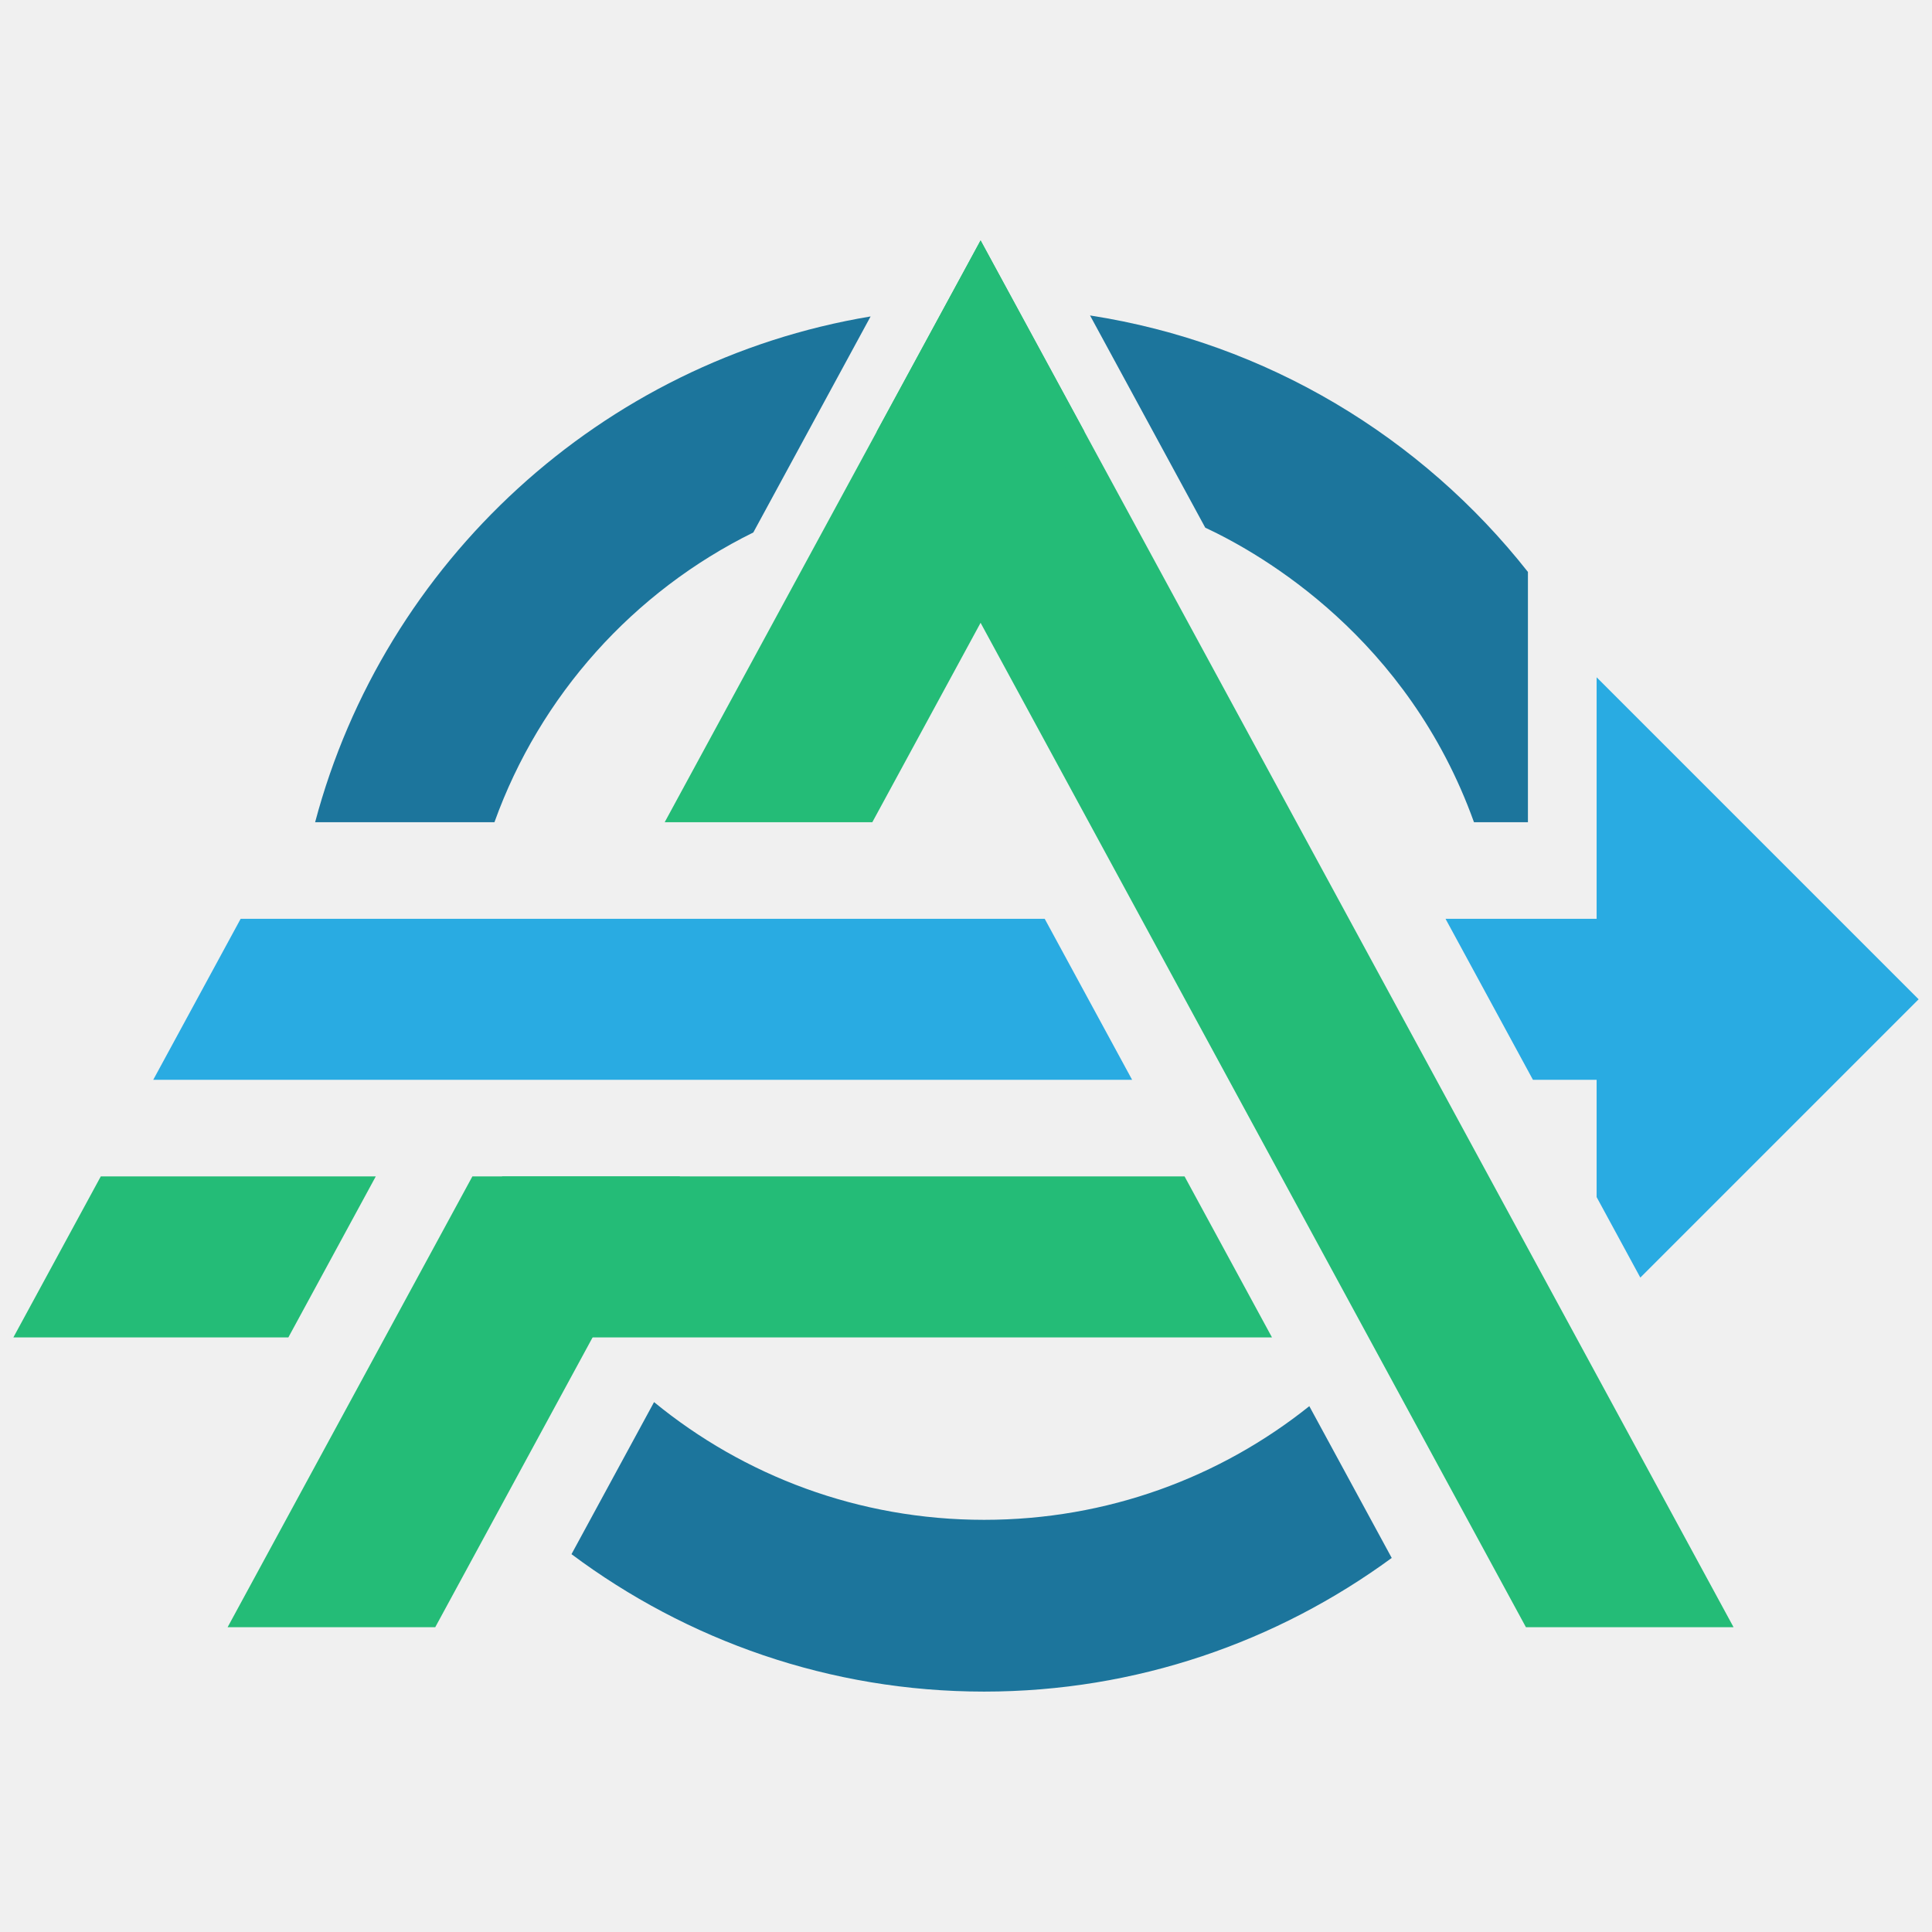
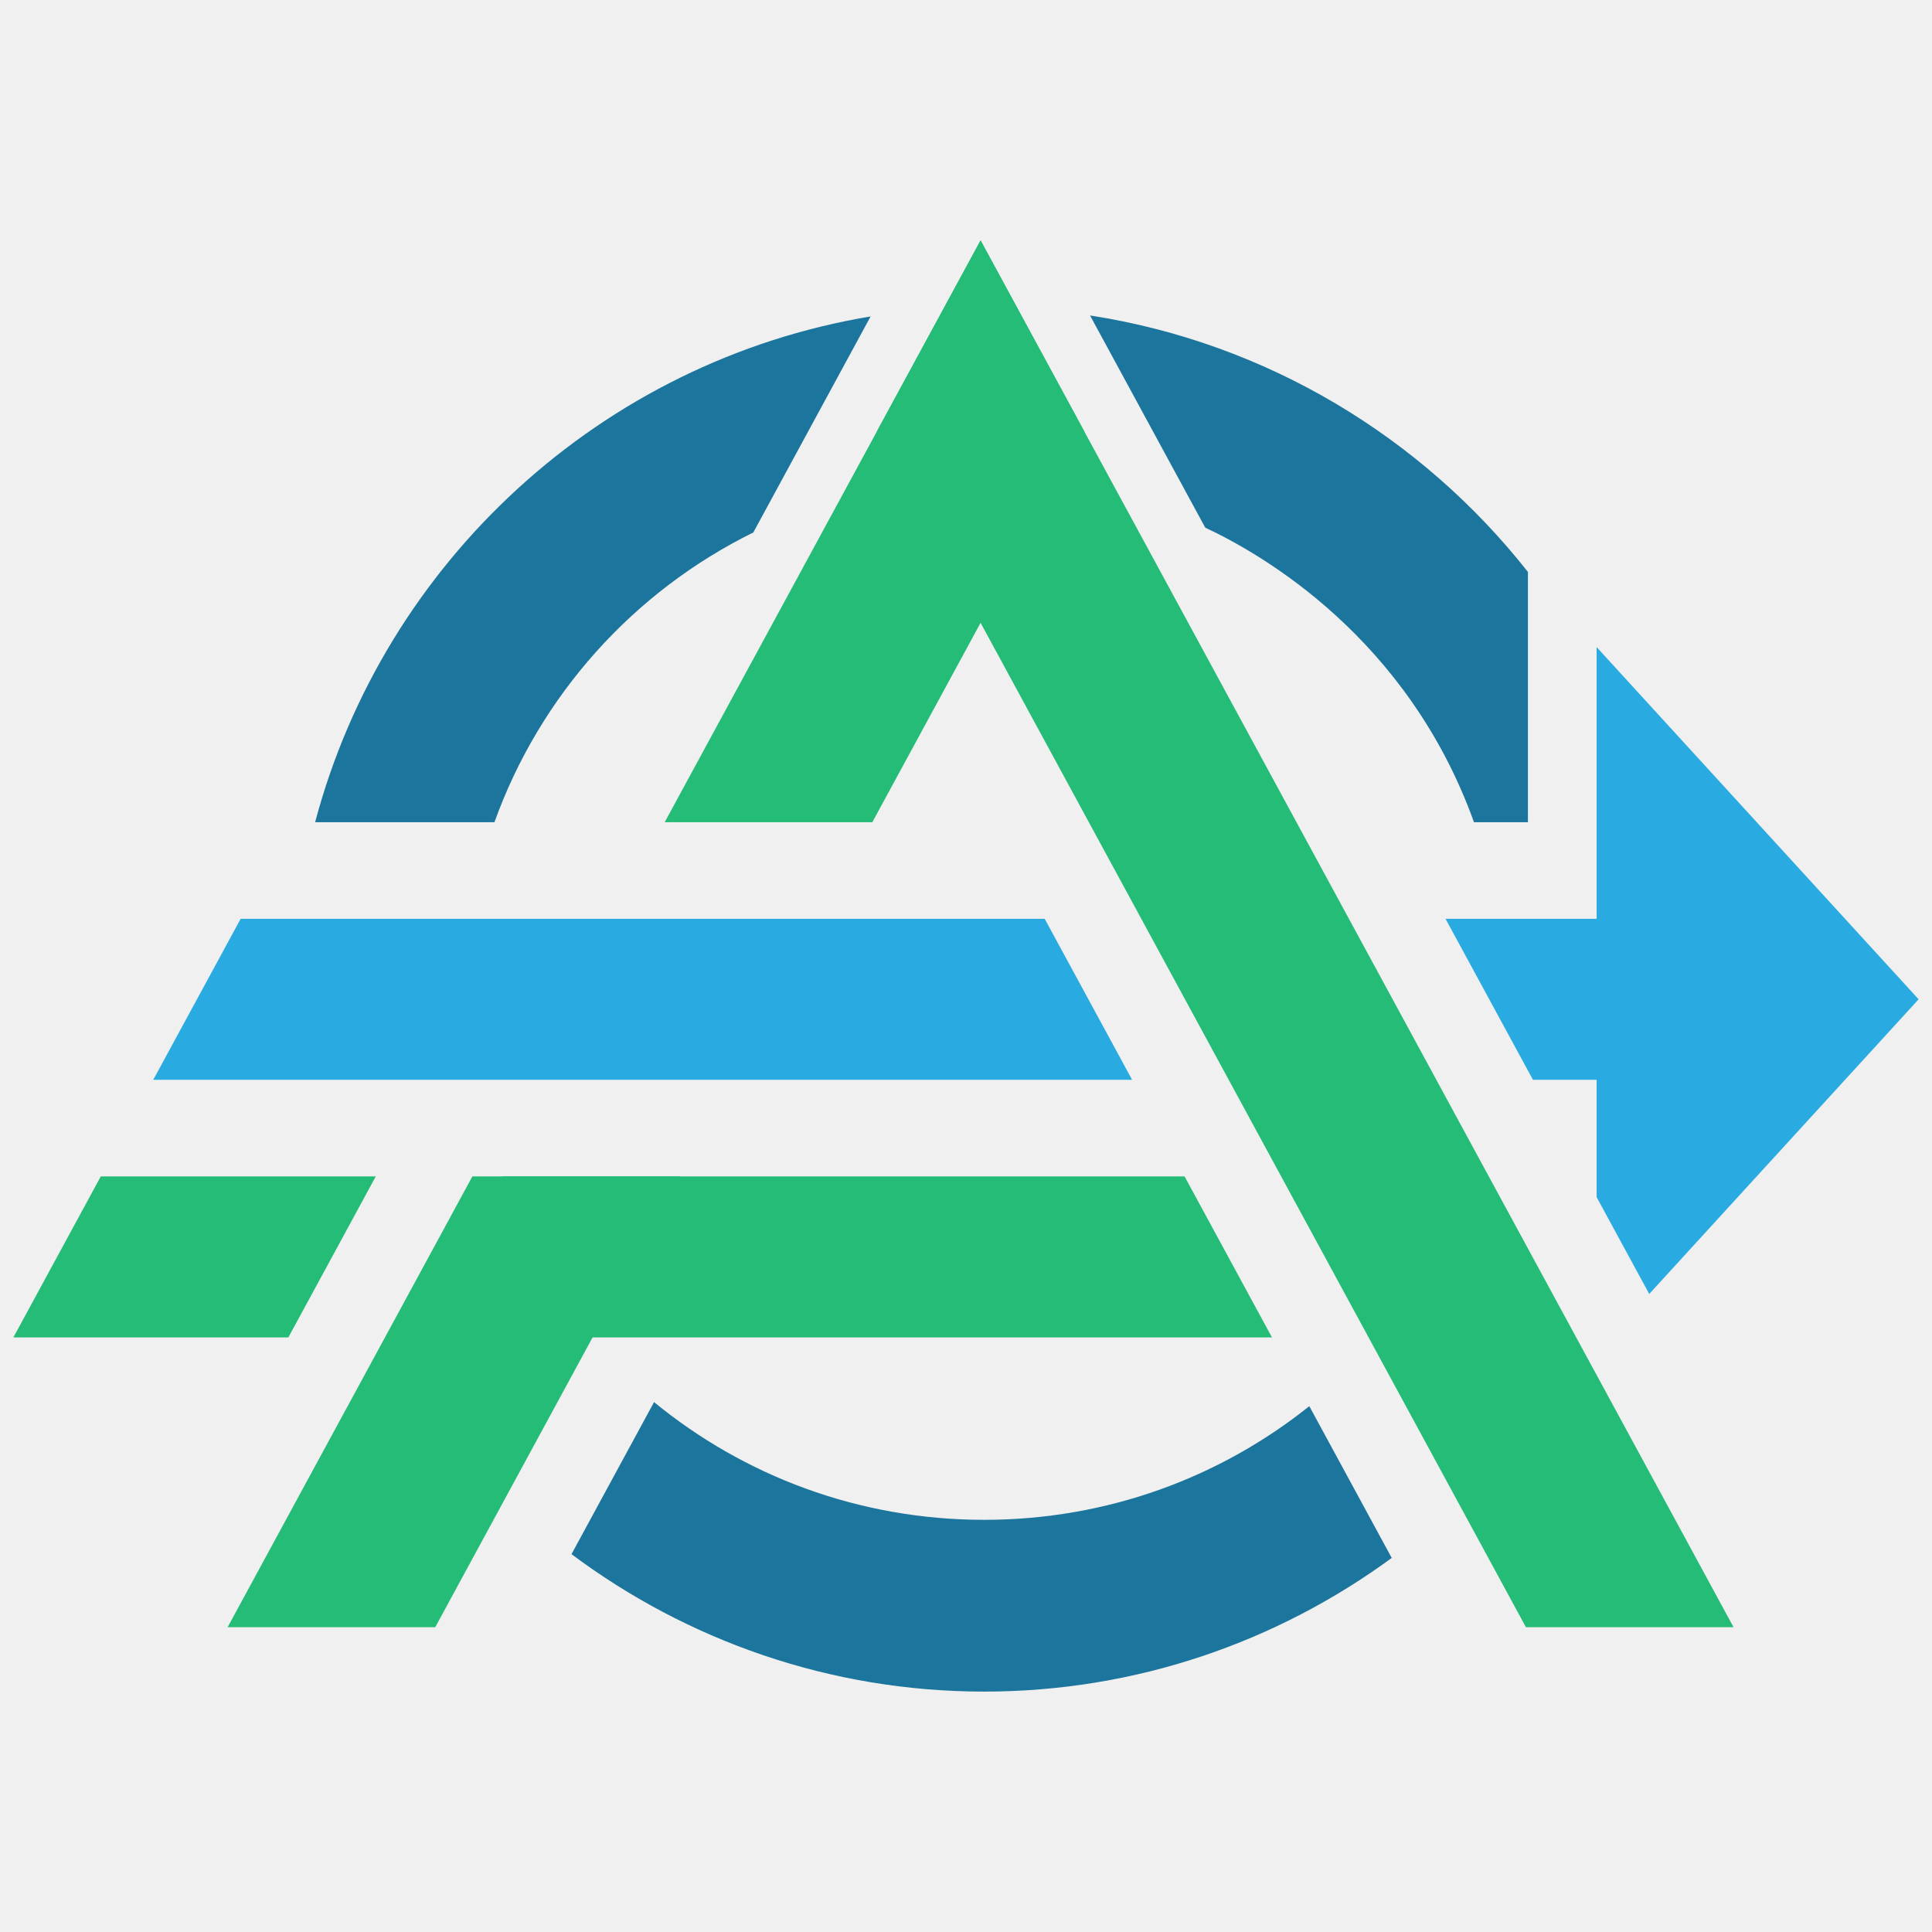
<svg xmlns="http://www.w3.org/2000/svg" version="1.1" id="ThinkAheadLogo" x="0px" y="0px" width="900" height="900" viewBox="0 0 900 900" enable-background="new 0 0 4000 2000" xml:space="preserve">
  <defs id="defs28">

    </defs>
  <g id="base-objects" style="display:none" transform="translate(-99.15431,113.0105)">
    <path style="color:#000000;display:none;fill:#1c759c;fill-opacity:1;-inkscape-stroke:none" d="m 612.862,655.085 c -41.448,33.113 -94.05,52.91 -151.498,52.91 -51.434,0 -98.961,-15.889 -138.084,-42.984 h -35.119 l -28.217,51.971 c 55.248,44.386 125.302,71.029 201.42,71.029 70.917,0 136.57,-23.139 189.908,-62.184 z" id="circle-bottom-base" transform="translate(96.242,-113.0105)" />
    <path style="color:#000000;display:none;fill:#1c759c;fill-opacity:1;-inkscape-stroke:none" d="m 510.596,146.778 53.766,99.025 c 61.153,28.574 108.213,81.87 128.52,147.207 h 13.305 V 256.059 C 657.098,198.781 588.381,158.778 510.596,146.778 Z" id="circle-top-right-base-longer" transform="translate(96.242,-113.0105)" />
    <path style="color:#000000;display:inline;fill:#1c759c;fill-opacity:1;-inkscape-stroke:none" d="M 408.469,147.415 C 279.705,168.826 176.359,266.963 147.205,393.011 h 82.607 c 19.782,-63.691 65.078,-115.804 123.971,-144.873 z" id="circle-top-left-base-longer" transform="translate(96.242,-113.0105)" />
    <path style="color:#000000;display:none;fill:#1c759c;fill-opacity:0.5;-inkscape-stroke:none" d="m 606.838,33.768 53.766,99.025 C 743.167,171.371 800.092,254.992 800.092,352.5 c 0,4.193 -0.215,8.329 -0.428,12.467 l 57.643,106.164 C 871.963,434.382 880.105,394.379 880.105,352.5 880.105,191.597 761.247,57.588 606.838,33.768 Z" id="circle-top-right-base" />
    <path style="color:#000000;display:inline;fill:#1c759c;fill-opacity:0.5;-inkscape-stroke:none" d="m 557.605,30 c -177.638,0 -322.5,144.862 -322.5,322.5 0,177.638 144.862,322.5 322.5,322.5 177.638,0 322.5,-144.862 322.5,-322.5 C 880.105,174.862 735.243,30 557.605,30 Z m 0,80.016 c 134.394,0 242.486,108.09 242.486,242.484 0,134.394 -108.092,242.484 -242.486,242.484 -134.394,0 -242.484,-108.09 -242.484,-242.484 0,-134.394 108.09,-242.484 242.484,-242.484 z" id="circle-base" />
    <path id="path34" style="display:inline;fill:#24bc77;fill-opacity:1;stroke:none;stroke-width:159.743" d="M 555.949,-1.02 205.187,645.001 h 96.721 l 302.4,-556.953 -0.002,-0.002 0.002,-0.002 z" />
    <path id="path53" style="display:inline;fill:#29abe2;fill-opacity:0.5;stroke-width:114.369;stroke-opacity:0.497" d="m 842.922,502.499 v -300 l 150,150 z" />
+     <path style="display:inline;fill:#000000;fill-opacity:1;stroke:#000000;stroke-width:0.5;stroke-dasharray:none" d="M 896.681,465.51 651.231,725.751" id="path7" transform="translate(96.24231,-113.0105)" />
+     <path style="display:inline;fill:#000000;fill-opacity:1;stroke:#000000;stroke-width:0.5;stroke-dasharray:none" d="M 896.681,465.51 714.68,266.434" id="path9" transform="translate(96.24231,-113.0105)" />
  </g>
  <g id="eye-right-top-gleam" style="display:none" transform="translate(-99.154,113.0105)">
    <path id="path76" style="display:inline;fill:#1a1a1a;fill-opacity:0.584;stroke:none;stroke-width:86.05;stroke-dasharray:none;stroke-opacity:0.497" d="M 569.959,24.783 906.709,645 H 938.709 L 601.959,24.783 Z" />
    <path id="path75" style="display:inline;fill:#1a1a1a;fill-opacity:0.584;stroke:none;stroke-width:86.05;stroke-dasharray:none;stroke-opacity:0.497" d="M 569.959,24.783 906.709,645 h 45 L 614.959,24.783 Z" />
    <path id="path37" style="display:inline;fill:#1a1a1a;fill-opacity:0.584;stroke:none;stroke-width:86.05;stroke-dasharray:none;stroke-opacity:0.497" d="M 428.238,24.783 764.988,645 h 45 L 473.238,24.783 Z" />
    <path id="path5" style="display:inline;fill:#1a1a1a;fill-opacity:0.584;stroke:none;stroke-width:86.05;stroke-dasharray:none;stroke-opacity:0.497" d="M 555.947,177.115 301.908,645 H 346.908 L 584.947,206.584 Z" />
    <path id="path60" style="display:inline;fill:#1a1a1a;fill-opacity:0.584;stroke:none;stroke-width:86.05;stroke-dasharray:none;stroke-opacity:0.497" d="M 555.947,177.115 301.908,645 h 32 L 571.947,206.584 Z" />
    <path id="path58" style="display:inline;fill:#1a1a1a;fill-opacity:0.584;stroke:none;stroke-width:86.05;stroke-dasharray:none;stroke-opacity:0.497" d="M 509.936,24.783 173.188,645 h 32 L 541.936,24.783 Z" />
    <path id="path39" style="display:inline;fill:#1a1a1a;fill-opacity:0.584;stroke:none;stroke-width:86.05;stroke-dasharray:none;stroke-opacity:0.497" d="M 496.936,24.783 160.188,645 h 44.999 L 541.936,24.783 Z" />
    <path id="path72" style="display:inline;fill:#4d4d4d;fill-opacity:0.582;stroke-width:63.196;stroke-opacity:0.497" d="m 714.68,244.436 h 32 V 729.39 h -32 z" transform="translate(96.242,-113.0105)" />
    <path id="path87" style="display:inline;fill:#4d4d4d;fill-opacity:0.582;stroke-width:57.225;stroke-opacity:0.497" d="m 802.242,139.582 h 32 v 397.638 h -32 z" />
    <path id="path62" style="display:inline;fill:#333333;fill-opacity:0.584;stroke:none;stroke-width:65.26;stroke-dasharray:none;stroke-opacity:0.497" d="m 75.02,509.998 v 32 h 601.804 l 2.9e-4,-32 z" />
    <path id="path55" style="display:inline;fill:#1a1a1a;fill-opacity:0.584;stroke:none;stroke-width:56.477;stroke-dasharray:none;stroke-opacity:0.497" d="m 135.121,389.998 v 45 H 658.154 v -45 z" />
    <path id="path54" style="fill:#1a1a1a;fill-opacity:0.584;stroke:none;stroke-width:56.477;stroke-dasharray:none;stroke-opacity:0.497" d="m 145.121,269.998 v 45 H 595.154 v -45 z" />
    <path id="path97" style="display:inline;fill:#1a1a1a;fill-opacity:0.584;stroke:none;stroke-width:34.804;stroke-dasharray:none;stroke-opacity:0.497" d="m 733.178,269.998 v 45 h 173.427 l 7e-5,-45 z" />
    <path id="path8" style="display:inline;fill:#1a1a1a;fill-opacity:0.584;stroke:none;stroke-width:29.349;stroke-dasharray:none;stroke-opacity:0.497" d="m 733.178,282.998 v 32 h 173.427 l 7e-5,-32 z" />
    <path id="path49" style="display:inline;fill:#1a1a1a;fill-opacity:0.584;stroke:none;stroke-width:86.05;stroke-dasharray:none;stroke-opacity:0.497" d="M 328.837,24.783 -7.911,645 h 40 L 368.837,24.783 Z" />
  </g>
  <g id="eyes-top" style="display:none" transform="translate(-2.912001,14.99452)">
    <circle style="fill:#ffffff;fill-opacity:1;stroke:none;stroke-width:66.667" id="eye-top-right" cx="599.632" cy="451.877" r="33.271" />
    <circle style="fill:#000000;fill-opacity:1;stroke:none;stroke-width:80" id="eye-top-right-pupil" cx="609.237" cy="446.67" r="21.016" />
    <circle style="display:inline;fill:#ffffff;fill-opacity:1;stroke:none;stroke-width:111.247" id="eye-top-right-gleam" cx="600.49" cy="436.184" r="3.139" />
    <circle style="display:inline;fill:#ffffff;fill-opacity:1;stroke:none;stroke-width:66.667" id="eye-top-left" cx="356.135" cy="451.877" r="33.271" />
    <circle style="display:inline;fill:#000000;fill-opacity:1;stroke:none;stroke-width:80" id="eye-top-left-pupil" cx="345.932" cy="456.011" r="21.016" />
    <circle style="fill:#ffffff;fill-opacity:1;stroke:none;stroke-width:111.247" id="eye-top-left-gleam" cx="335.1" cy="446.594" r="3.139" />
  </g>
  <rect style="display:none;fill:#008000;fill-opacity:1;stroke:none;stroke-width:1.701;stroke-opacity:1" id="background" width="900" height="900" x="0" y="0" />
  <g id="text" transform="translate(-1564.343,-269.6895)" style="display:inline">
    <path fill-rule="evenodd" clip-rule="evenodd" fill="#29abe2" d="m 2608.435,1412.361 c 0,-38.167 0,-73.365 0,-109.567 21.349,0 41.238,0 62.187,0 0,93.433 0,185.997 0,279.668 -20.553,0 -40.424,0 -61.094,0 -0.612,-7.487 -1.16,-14.153 -1.937,-23.646 -25.614,23.374 -53.579,32.157 -85.697,23.133 -21.78,-6.121 -38.803,-19.292 -51.997,-37.197 -29.473,-39.995 -26.431,-94.736 6.671,-130.772 17.603,-19.165 39.476,-28.717 65.283,-30.567 26.062,-1.869 46.027,10.748 66.584,28.948 z m -98.233,69.67 c -0.44,28.466 18.907,50.786 44.274,51.074 28.304,0.326 51.386,-20.724 52.226,-47.627 0.884,-28.289 -20.334,-51.25 -47.622,-51.536 -27.935,-0.292 -48.441,19.884 -48.878,48.089 z" id="path11" />
    <path fill-rule="evenodd" clip-rule="evenodd" fill="#29abe2" d="m 2067.071,1520.65 c 14.036,7.691 28.612,15.68 43.19,23.668 -19.896,36.9 -84.111,52.724 -130.166,32.244 -49.23,-21.892 -71.603,-72.276 -53.966,-127.33 16.148,-50.406 71.824,-77.142 127.821,-63.24 51.135,12.693 80.33,60.189 71.132,118.082 -46.837,0 -94.017,0 -141.372,0 4.029,37.702 43.327,45.137 83.361,16.576 z m 1.257,-52.185 c -3.826,-24.777 -20.905,-38.089 -46.146,-37.455 -23.558,0.59 -39.666,14.873 -41.483,37.455 28.902,0 57.75,0 87.629,0 z" id="path17" />
    <path fill-rule="evenodd" clip-rule="evenodd" fill="#29abe2" d="m 2326.23,1466.555 c 0.136,-12.847 -4.632,-21.313 -15.675,-26.697 -19.519,-9.52 -39.227,-7.97 -59.088,-1.814 -5.609,1.734 -10.995,4.193 -17.443,6.694 -11.689,-9.5 -23.445,-19.056 -36.613,-29.759 14.497,-14.232 31.797,-22.01 50.053,-27.322 25.088,-7.301 50.72,-7.352 76.189,-1.644 43.292,9.7 65.873,37.364 66.887,81.76 0.362,15.797 0.885,31.652 0.01,47.405 -1.24,22.289 0.687,42.206 30.535,49.225 -15.521,13.537 -30.251,21.767 -46.517,23.457 -18.844,1.959 -27.121,-15.266 -38.632,-27.952 -2.86,2.403 -5.799,4.698 -8.544,7.206 -31.457,28.729 -83.52,28.018 -115.11,-0.688 -32.421,-29.462 -23.773,-83.645 16.534,-98.816 31.923,-12.019 63.538,-11.805 97.416,-1.055 z m -0.681,35.346 c -10.586,-0.762 -20.38,-2.09 -30.156,-1.97 -7.77,0.094 -15.888,0.855 -23.182,3.31 -9.73,3.278 -17.771,9.808 -16.945,21.492 0.83,11.73 8.41,18.339 19.518,21.208 29.76,7.696 53.188,-11.836 50.765,-44.04 z" id="path15" />
    <path fill-rule="evenodd" clip-rule="evenodd" fill="#29abe2" d="m 1861.686,1582.395 c -19.119,0 -38.087,0 -58.452,0 -0.25,-5.698 -0.667,-10.993 -0.683,-16.288 -0.098,-30.12 0.146,-60.241 -0.202,-90.357 -0.361,-31.34 -22.26,-48.259 -52.466,-39.5 -32.733,9.495 -36.522,20.854 -35.499,44.147 1.275,29.073 0.226,58.249 0.184,87.381 -0.01,4.792 0,9.584 0,15.176 -21.026,0 -40.122,0 -60.563,0 0,-93.419 0,-186.385 0,-280.324 19.828,0 39.276,0 60.297,0 0,33.92 0,67.312 0,103.263 5.426,-2.852 8.771,-4.236 11.716,-6.219 24.023,-16.155 50.651,-19.677 78.027,-13.403 32.687,7.49 54.408,29.513 56.837,62.329 3.258,44.025 0.806,88.473 0.806,133.795 z" id="path14" />
    <path fill-rule="evenodd" clip-rule="evenodd" fill="#29abe2" d="m 1446.188,1312.641 c 16.073,0 31.292,0 48.989,0 36.649,88.928 73.556,178.481 111.198,269.814 -22.323,0 -42.593,0 -63.623,0 -6.008,-15.186 -11.945,-30.191 -17.929,-45.314 -37.688,0 -74.599,0 -112.279,0 -6.107,15.207 -12.115,30.163 -18.416,45.849 -20.883,0 -41.37,0 -64.75,0 36.211,-91.761 77.888,-179.619 116.81,-270.349 z m 24.541,97.983 c -1.168,0.067 -2.336,0.134 -3.502,0.198 -9.429,23.103 -18.859,46.204 -28.907,70.824 20.749,0 39.521,0 60.186,0 -9.654,-24.682 -18.716,-47.851 -27.777,-71.022 z" id="path12" />
    <path fill-rule="evenodd" clip-rule="evenodd" fill="#29abe2" d="m 2289.155,1251.961 c -4.656,4.301 -8.566,7.914 -12.337,11.398 -0.367,7.921 -0.705,15.248 -1.098,23.716 -8.119,0 -15.697,0 -24.501,0 0,-31.244 0,-62.485 0,-94.929 7.354,0 14.466,0 23.399,0 0,13.182 0,26.697 0,38.633 14.648,-13.269 29.241,-26.486 43.701,-39.584 10.168,0 19.33,0 31.629,0 -14.72,16.277 -27.754,30.689 -41.514,45.904 13.094,15.996 26.318,32.148 41.16,50.277 -11.359,0 -20.339,0 -31.742,0 -8.48,-10.468 -18.285,-22.567 -28.697,-35.415 z" id="path21" />
    <path fill-rule="evenodd" clip-rule="evenodd" fill="#29abe2" d="m 2095.016,1287.334 c 0,-33.093 0,-63.589 0,-95.228 6.754,0 12.895,0 18.916,0 18.597,17.856 37.404,35.915 58.016,55.708 0,-18.828 0,-36.49 0,-55.293 9.189,0 16.256,0 24.776,0 0,31.07 0,62.352 0,95.482 -6.214,0.277 -12.824,0.572 -16.839,0.75 -20.839,-19.338 -39.918,-37.041 -60.072,-55.745 0,17.919 0,35.734 0,54.325 -9.366,10e-4 -16.85,10e-4 -24.797,10e-4 z" id="path19" />
    <path fill-rule="evenodd" clip-rule="evenodd" fill="#29abe2" d="m 2037.219,1288.395 c -8.582,0 -15.886,0 -24.628,0 0,-31.936 0,-63.497 0,-95.955 7.983,0 15.666,0 24.628,0 0,31.317 0,62.9 0,95.955 z" id="path23" />
    <path fill-rule="evenodd" clip-rule="evenodd" fill="#29abe2" d="m 1931.717,1191.751 c 9.999,0 17.217,0 25.333,0 0,32.175 0,63.452 0,95.706 -8.277,0 -15.852,0 -25.235,0 0,-12.084 0,-23.638 0,-35.994 -17.265,0 -32.736,0 -49.882,0 0,12.126 0,23.698 0,36.095 -8.839,0 -16.03,0 -24.531,0 0,-31.82 0,-63.481 0,-95.813 7.995,0 15.251,0 24.133,0 0.547,11.367 1.08,22.424 1.667,34.623 15.985,0 31.355,0 48.515,0 0,-11.446 0,-22.536 0,-34.617 z" id="path20" />
    <path fill-rule="evenodd" clip-rule="evenodd" fill="#29abe2" d="m 1812.308,1191.923 c 0,8.689 0,15.456 0,23.433 -10.774,0.479 -20.902,0.925 -32.729,1.445 0,23.426 0,46.4 0,70.488 -9.771,0 -17.816,0 -27.658,0 0,-22.98 0,-45.908 0,-69.922 -11.864,-0.569 -22.054,-1.059 -33.472,-1.607 0,-7.912 0,-15.385 0,-23.837 31.38,0 62.169,0 93.859,0 z" id="path22" />
  </g>
  <g id="text-8" transform="translate(-330.543,-939.753)" style="display:none">
    <path fill-rule="evenodd" clip-rule="evenodd" fill="#29abe2" d="m 2608.435,1412.361 c 0,-38.167 0,-73.365 0,-109.567 21.349,0 41.238,0 62.187,0 0,93.433 0,185.997 0,279.668 -20.553,0 -40.424,0 -61.094,0 -0.612,-7.487 -1.16,-14.153 -1.937,-23.646 -25.614,23.374 -53.579,32.157 -85.697,23.133 -21.78,-6.121 -38.803,-19.292 -51.997,-37.197 -29.473,-39.995 -26.431,-94.736 6.671,-130.772 17.603,-19.165 39.476,-28.717 65.283,-30.567 26.062,-1.869 46.027,10.748 66.584,28.948 z m -98.233,69.67 c -0.44,28.466 18.907,50.786 44.274,51.074 28.304,0.326 51.386,-20.724 52.226,-47.627 0.884,-28.289 -20.334,-51.25 -47.622,-51.536 -27.935,-0.292 -48.441,19.884 -48.878,48.089 z" id="path11-0" />
    <path fill-rule="evenodd" clip-rule="evenodd" fill="#29abe2" d="m 2067.071,1520.65 c 14.036,7.691 28.612,15.68 43.19,23.668 -19.896,36.9 -84.111,52.724 -130.166,32.244 -49.23,-21.892 -71.603,-72.276 -53.966,-127.33 16.148,-50.406 71.824,-77.142 127.821,-63.24 51.135,12.693 80.33,60.189 71.132,118.082 -46.837,0 -94.017,0 -141.372,0 4.029,37.702 43.327,45.137 83.361,16.576 z m 1.257,-52.185 c -3.826,-24.777 -20.905,-38.089 -46.146,-37.455 -23.558,0.59 -39.666,14.873 -41.483,37.455 28.902,0 57.75,0 87.629,0 z" id="path17-2" />
    <path fill-rule="evenodd" clip-rule="evenodd" fill="#29abe2" d="m 2326.23,1466.555 c 0.136,-12.847 -4.632,-21.313 -15.675,-26.697 -19.519,-9.52 -39.227,-7.97 -59.088,-1.814 -5.609,1.734 -10.995,4.193 -17.443,6.694 -11.689,-9.5 -23.445,-19.056 -36.613,-29.759 14.497,-14.232 31.797,-22.01 50.053,-27.322 25.088,-7.301 50.72,-7.352 76.189,-1.644 43.292,9.7 65.873,37.364 66.887,81.76 0.362,15.797 0.885,31.652 0.01,47.405 -1.24,22.289 0.687,42.206 30.535,49.225 -15.521,13.537 -30.251,21.767 -46.517,23.457 -18.844,1.959 -27.121,-15.266 -38.632,-27.952 -2.86,2.403 -5.799,4.698 -8.544,7.206 -31.457,28.729 -83.52,28.018 -115.11,-0.688 -32.421,-29.462 -23.773,-83.645 16.534,-98.816 31.923,-12.019 63.538,-11.805 97.416,-1.055 z m -0.681,35.346 c -10.586,-0.762 -20.38,-2.09 -30.156,-1.97 -7.77,0.094 -15.888,0.855 -23.182,3.31 -9.73,3.278 -17.771,9.808 -16.945,21.492 0.83,11.73 8.41,18.339 19.518,21.208 29.76,7.696 53.188,-11.836 50.765,-44.04 z" id="path15-4" />
    <path fill-rule="evenodd" clip-rule="evenodd" fill="#29abe2" d="m 1861.686,1582.395 c -19.119,0 -38.087,0 -58.452,0 -0.25,-5.698 -0.667,-10.993 -0.683,-16.288 -0.098,-30.12 0.146,-60.241 -0.202,-90.357 -0.361,-31.34 -22.26,-48.259 -52.466,-39.5 -32.733,9.495 -36.522,20.854 -35.499,44.147 1.275,29.073 0.226,58.249 0.184,87.381 -0.01,4.792 0,9.584 0,15.176 -21.026,0 -40.122,0 -60.563,0 0,-93.419 0,-186.385 0,-280.324 19.828,0 39.276,0 60.297,0 0,33.92 0,67.312 0,103.263 5.426,-2.852 8.771,-4.236 11.716,-6.219 24.023,-16.155 50.651,-19.677 78.027,-13.403 32.687,7.49 54.408,29.513 56.837,62.329 3.258,44.025 0.806,88.473 0.806,133.795 z" id="path14-8" />
    <path fill-rule="evenodd" clip-rule="evenodd" fill="#29abe2" d="m 1446.188,1312.641 c 16.073,0 31.292,0 48.989,0 36.649,88.928 73.556,178.481 111.198,269.814 -22.323,0 -42.593,0 -63.623,0 -6.008,-15.186 -11.945,-30.191 -17.929,-45.314 -37.688,0 -74.599,0 -112.279,0 -6.107,15.207 -12.115,30.163 -18.416,45.849 -20.883,0 -41.37,0 -64.75,0 36.211,-91.761 77.888,-179.619 116.81,-270.349 z m 24.541,97.983 c -1.168,0.067 -2.336,0.134 -3.502,0.198 -9.429,23.103 -18.859,46.204 -28.907,70.824 20.749,0 39.521,0 60.186,0 -9.654,-24.682 -18.716,-47.851 -27.777,-71.022 z" id="path12-3" />
    <path fill-rule="evenodd" clip-rule="evenodd" fill="#29abe2" d="m 2289.155,1251.961 c -4.656,4.301 -8.566,7.914 -12.337,11.398 -0.367,7.921 -0.705,15.248 -1.098,23.716 -8.119,0 -15.697,0 -24.501,0 0,-31.244 0,-62.485 0,-94.929 7.354,0 14.466,0 23.399,0 0,13.182 0,26.697 0,38.633 14.648,-13.269 29.241,-26.486 43.701,-39.584 10.168,0 19.33,0 31.629,0 -14.72,16.277 -27.754,30.689 -41.514,45.904 13.094,15.996 26.318,32.148 41.16,50.277 -11.359,0 -20.339,0 -31.742,0 -8.48,-10.468 -18.285,-22.567 -28.697,-35.415 z" id="path21-9" />
    <path fill-rule="evenodd" clip-rule="evenodd" fill="#29abe2" d="m 2095.016,1287.334 c 0,-33.093 0,-63.589 0,-95.228 6.754,0 12.895,0 18.916,0 18.597,17.856 37.404,35.915 58.016,55.708 0,-18.828 0,-36.49 0,-55.293 9.189,0 16.256,0 24.776,0 0,31.07 0,62.352 0,95.482 -6.214,0.277 -12.824,0.572 -16.839,0.75 -20.839,-19.338 -39.918,-37.041 -60.072,-55.745 0,17.919 0,35.734 0,54.325 -9.366,10e-4 -16.85,10e-4 -24.797,10e-4 z" id="path19-0" />
    <path fill-rule="evenodd" clip-rule="evenodd" fill="#29abe2" d="m 2037.219,1288.395 c -8.582,0 -15.886,0 -24.628,0 0,-31.936 0,-63.497 0,-95.955 7.983,0 15.666,0 24.628,0 0,31.317 0,62.9 0,95.955 z" id="path23-5" />
    <path fill-rule="evenodd" clip-rule="evenodd" fill="#29abe2" d="m 1931.717,1191.751 c 9.999,0 17.217,0 25.333,0 0,32.175 0,63.452 0,95.706 -8.277,0 -15.852,0 -25.235,0 0,-12.084 0,-23.638 0,-35.994 -17.265,0 -32.736,0 -49.882,0 0,12.126 0,23.698 0,36.095 -8.839,0 -16.03,0 -24.531,0 0,-31.82 0,-63.481 0,-95.813 7.995,0 15.251,0 24.133,0 0.547,11.367 1.08,22.424 1.667,34.623 15.985,0 31.355,0 48.515,0 0,-11.446 0,-22.536 0,-34.617 z" id="path20-2" />
    <path fill-rule="evenodd" clip-rule="evenodd" fill="#29abe2" d="m 1812.308,1191.923 c 0,8.689 0,15.456 0,23.433 -10.774,0.479 -20.902,0.925 -32.729,1.445 0,23.426 0,46.4 0,70.488 -9.771,0 -17.816,0 -27.658,0 0,-22.98 0,-45.908 0,-69.922 -11.864,-0.569 -22.054,-1.059 -33.472,-1.607 0,-7.912 0,-15.385 0,-23.837 31.38,0 62.169,0 93.859,0 z" id="path22-2" />
  </g>
  <g id="g71" transform="translate(-2771.787,-939.753)" style="display:none">
    <path fill-rule="evenodd" clip-rule="evenodd" fill="#29abe2" d="m 2608.435,1412.361 c 0,-38.167 0,-73.365 0,-109.567 21.349,0 41.238,0 62.187,0 0,93.433 0,185.997 0,279.668 -20.553,0 -40.424,0 -61.094,0 -0.612,-7.487 -1.16,-14.153 -1.937,-23.646 -25.614,23.374 -53.579,32.157 -85.697,23.133 -21.78,-6.121 -38.803,-19.292 -51.997,-37.197 -29.473,-39.995 -26.431,-94.736 6.671,-130.772 17.603,-19.165 39.476,-28.717 65.283,-30.567 26.062,-1.869 46.027,10.748 66.584,28.948 z m -98.233,69.67 c -0.44,28.466 18.907,50.786 44.274,51.074 28.304,0.326 51.386,-20.724 52.226,-47.627 0.884,-28.289 -20.334,-51.25 -47.622,-51.536 -27.935,-0.292 -48.441,19.884 -48.878,48.089 z" id="path61" />
    <path fill-rule="evenodd" clip-rule="evenodd" fill="#29abe2" d="m 2067.071,1520.65 c 14.036,7.691 28.612,15.68 43.19,23.668 -19.896,36.9 -84.111,52.724 -130.166,32.244 -49.23,-21.892 -71.603,-72.276 -53.966,-127.33 16.148,-50.406 71.824,-77.142 127.821,-63.24 51.135,12.693 80.33,60.189 71.132,118.082 -46.837,0 -94.017,0 -141.372,0 4.029,37.702 43.327,45.137 83.361,16.576 z m 1.257,-52.185 c -3.826,-24.777 -20.905,-38.089 -46.146,-37.455 -23.558,0.59 -39.666,14.873 -41.483,37.455 28.902,0 57.75,0 87.629,0 z" id="path63" />
    <path fill-rule="evenodd" clip-rule="evenodd" fill="#29abe2" d="m 2326.23,1466.555 c 0.136,-12.847 -4.632,-21.313 -15.675,-26.697 -19.519,-9.52 -39.227,-7.97 -59.088,-1.814 -5.609,1.734 -10.995,4.193 -17.443,6.694 -11.689,-9.5 -23.445,-19.056 -36.613,-29.759 14.497,-14.232 31.797,-22.01 50.053,-27.322 25.088,-7.301 50.72,-7.352 76.189,-1.644 43.292,9.7 65.873,37.364 66.887,81.76 0.362,15.797 0.885,31.652 0.01,47.405 -1.24,22.289 0.687,42.206 30.535,49.225 -15.521,13.537 -30.251,21.767 -46.517,23.457 -18.844,1.959 -27.121,-15.266 -38.632,-27.952 -2.86,2.403 -5.799,4.698 -8.544,7.206 -31.457,28.729 -83.52,28.018 -115.11,-0.688 -32.421,-29.462 -23.773,-83.645 16.534,-98.816 31.923,-12.019 63.538,-11.805 97.416,-1.055 z m -0.681,35.346 c -10.586,-0.762 -20.38,-2.09 -30.156,-1.97 -7.77,0.094 -15.888,0.855 -23.182,3.31 -9.73,3.278 -17.771,9.808 -16.945,21.492 0.83,11.73 8.41,18.339 19.518,21.208 29.76,7.696 53.188,-11.836 50.765,-44.04 z" id="path64" />
    <path fill-rule="evenodd" clip-rule="evenodd" fill="#29abe2" d="m 1861.686,1582.395 c -19.119,0 -38.087,0 -58.452,0 -0.25,-5.698 -0.667,-10.993 -0.683,-16.288 -0.098,-30.12 0.146,-60.241 -0.202,-90.357 -0.361,-31.34 -22.26,-48.259 -52.466,-39.5 -32.733,9.495 -36.522,20.854 -35.499,44.147 1.275,29.073 0.226,58.249 0.184,87.381 -0.01,4.792 0,9.584 0,15.176 -21.026,0 -40.122,0 -60.563,0 0,-93.419 0,-186.385 0,-280.324 19.828,0 39.276,0 60.297,0 0,33.92 0,67.312 0,103.263 5.426,-2.852 8.771,-4.236 11.716,-6.219 24.023,-16.155 50.651,-19.677 78.027,-13.403 32.687,7.49 54.408,29.513 56.837,62.329 3.258,44.025 0.806,88.473 0.806,133.795 z" id="path65" />
    <path fill-rule="evenodd" clip-rule="evenodd" fill="#29abe2" d="m 1446.188,1312.641 c 16.073,0 31.292,0 48.989,0 36.649,88.928 73.556,178.481 111.198,269.814 -22.323,0 -42.593,0 -63.623,0 -6.008,-15.186 -11.945,-30.191 -17.929,-45.314 -37.688,0 -74.599,0 -112.279,0 -6.107,15.207 -12.115,30.163 -18.416,45.849 -20.883,0 -41.37,0 -64.75,0 36.211,-91.761 77.888,-179.619 116.81,-270.349 z m 24.541,97.983 c -1.168,0.067 -2.336,0.134 -3.502,0.198 -9.429,23.103 -18.859,46.204 -28.907,70.824 20.749,0 39.521,0 60.186,0 -9.654,-24.682 -18.716,-47.851 -27.777,-71.022 z" id="path66" />
    <path fill-rule="evenodd" clip-rule="evenodd" fill="#29abe2" d="m 2289.155,1251.961 c -4.656,4.301 -8.566,7.914 -12.337,11.398 -0.367,7.921 -0.705,15.248 -1.098,23.716 -8.119,0 -15.697,0 -24.501,0 0,-31.244 0,-62.485 0,-94.929 7.354,0 14.466,0 23.399,0 0,13.182 0,26.697 0,38.633 14.648,-13.269 29.241,-26.486 43.701,-39.584 10.168,0 19.33,0 31.629,0 -14.72,16.277 -27.754,30.689 -41.514,45.904 13.094,15.996 26.318,32.148 41.16,50.277 -11.359,0 -20.339,0 -31.742,0 -8.48,-10.468 -18.285,-22.567 -28.697,-35.415 z" id="path67" />
    <path fill-rule="evenodd" clip-rule="evenodd" fill="#29abe2" d="m 2095.016,1287.334 c 0,-33.093 0,-63.589 0,-95.228 6.754,0 12.895,0 18.916,0 18.597,17.856 37.404,35.915 58.016,55.708 0,-18.828 0,-36.49 0,-55.293 9.189,0 16.256,0 24.776,0 0,31.07 0,62.352 0,95.482 -6.214,0.277 -12.824,0.572 -16.839,0.75 -20.839,-19.338 -39.918,-37.041 -60.072,-55.745 0,17.919 0,35.734 0,54.325 -9.366,10e-4 -16.85,10e-4 -24.797,10e-4 z" id="path68" />
    <path fill-rule="evenodd" clip-rule="evenodd" fill="#29abe2" d="m 2037.219,1288.395 c -8.582,0 -15.886,0 -24.628,0 0,-31.936 0,-63.497 0,-95.955 7.983,0 15.666,0 24.628,0 0,31.317 0,62.9 0,95.955 z" id="path69" />
    <path fill-rule="evenodd" clip-rule="evenodd" fill="#29abe2" d="m 1931.717,1191.751 c 9.999,0 17.217,0 25.333,0 0,32.175 0,63.452 0,95.706 -8.277,0 -15.852,0 -25.235,0 0,-12.084 0,-23.638 0,-35.994 -17.265,0 -32.736,0 -49.882,0 0,12.126 0,23.698 0,36.095 -8.839,0 -16.03,0 -24.531,0 0,-31.82 0,-63.481 0,-95.813 7.995,0 15.251,0 24.133,0 0.547,11.367 1.08,22.424 1.667,34.623 15.985,0 31.355,0 48.515,0 0,-11.446 0,-22.536 0,-34.617 z" id="path70" />
    <path fill-rule="evenodd" clip-rule="evenodd" fill="#29abe2" d="m 1812.308,1191.923 c 0,8.689 0,15.456 0,23.433 -10.774,0.479 -20.902,0.925 -32.729,1.445 0,23.426 0,46.4 0,70.488 -9.771,0 -17.816,0 -27.658,0 0,-22.98 0,-45.908 0,-69.922 -11.864,-0.569 -22.054,-1.059 -33.472,-1.607 0,-7.912 0,-15.385 0,-23.837 31.38,0 62.169,0 93.859,0 z" id="path71" />
  </g>
  <g id="g74" style="display:inline" transform="translate(-1.165)">
    <g id="g73" transform="translate(0,17.88611)">
      <path fill-rule="evenodd" clip-rule="evenodd" fill="#29abe2" d="m 2630.869,426.55 c 0,-66.815 0,-128.433 0,-191.808 37.374,0 72.192,0 108.865,0 0,163.564 0,325.607 0,489.588 -35.98,0 -70.766,0 -106.951,0 -1.071,-13.107 -2.031,-24.776 -3.391,-41.395 -44.84,40.919 -93.796,56.294 -150.022,40.497 -38.128,-10.715 -67.929,-33.773 -91.026,-65.117 -51.596,-70.015 -46.27,-165.845 11.678,-228.93 30.816,-33.55 69.107,-50.272 114.285,-53.511 45.624,-3.272 80.575,18.816 116.562,50.676 z m -171.967,121.965 c -0.77,49.833 33.099,88.906 77.506,89.41 49.549,0.571 89.957,-36.28 91.427,-83.376 1.548,-49.523 -35.597,-89.718 -83.367,-90.219 -48.903,-0.511 -84.801,34.809 -85.566,84.185 z" id="path11-7" style="stroke-width:1.751" />
      <path fill-rule="evenodd" clip-rule="evenodd" fill="#29abe2" d="m 1683.155,616.122 c 24.572,13.464 50.088,27.449 75.609,41.433 -34.83,64.597 -147.245,92.299 -227.869,56.446 -86.182,-38.324 -125.349,-126.527 -94.473,-222.904 28.269,-88.241 125.735,-135.045 223.764,-110.708 89.517,22.22 140.626,105.367 124.524,206.715 -81.993,0 -164.587,0 -247.486,0 7.053,66.001 75.848,79.017 145.932,29.018 z m 2.2,-91.355 c -6.698,-43.375 -36.596,-66.679 -80.783,-65.569 -41.241,1.033 -69.439,26.037 -72.62,65.569 50.596,0 101.097,0 153.404,0 z" id="path17-4" style="stroke-width:1.751" />
      <path fill-rule="evenodd" clip-rule="evenodd" fill="#29abe2" d="m 2136.84,521.423 c 0.238,-22.49 -8.109,-37.311 -27.441,-46.736 -34.17,-16.666 -68.671,-13.952 -103.44,-3.176 -9.819,3.036 -19.248,7.34 -30.536,11.719 -20.463,-16.631 -41.043,-33.36 -64.095,-52.096 25.378,-24.915 55.664,-38.531 87.623,-47.83 43.919,-12.781 88.791,-12.87 133.377,-2.878 75.787,16.981 115.318,65.41 117.093,143.129 0.634,27.654 1.549,55.41 0.017,82.987 -2.171,39.019 1.203,73.886 53.455,86.174 -27.171,23.698 -52.958,38.105 -81.433,41.064 -32.988,3.429 -47.478,-26.725 -67.629,-48.933 -5.007,4.207 -10.152,8.224 -14.957,12.615 -55.069,50.293 -146.21,49.048 -201.512,-1.204 -56.756,-51.576 -41.617,-146.429 28.945,-172.988 55.885,-21.041 111.23,-20.666 170.537,-1.847 z m -1.192,61.877 c -18.532,-1.334 -35.677,-3.659 -52.791,-3.449 -13.602,0.165 -27.814,1.497 -40.583,5.795 -17.033,5.738 -31.11,17.17 -29.664,37.624 1.453,20.535 14.723,32.104 34.168,37.127 52.098,13.473 93.111,-20.72 88.869,-77.097 z" id="path15-49" style="stroke-width:1.751" />
      <path fill-rule="evenodd" clip-rule="evenodd" fill="#29abe2" d="m 1323.607,724.213 c -33.47,0 -66.675,0 -102.326,0 -0.438,-9.975 -1.168,-19.244 -1.196,-28.514 -0.172,-52.728 0.256,-105.458 -0.354,-158.179 -0.632,-54.864 -38.968,-84.482 -91.847,-69.149 -57.303,16.622 -63.936,36.507 -62.145,77.284 2.232,50.895 0.396,101.971 0.322,152.97 -0.017,8.389 0,16.778 0,26.567 -36.808,0 -70.238,0 -106.022,0 0,-163.54 0,-326.286 0,-490.736 34.711,0 68.757,0 105.556,0 0,59.38 0,117.837 0,180.773 9.499,-4.993 15.354,-7.416 20.51,-10.887 42.055,-28.281 88.67,-34.447 136.594,-23.463 57.222,13.112 95.247,51.666 99.499,109.113 5.704,77.07 1.411,154.881 1.411,234.222 z" id="path14-1" style="stroke-width:1.751" />
    </g>
    <g id="g72" transform="translate(0,17.88611)">
      <path fill-rule="evenodd" clip-rule="evenodd" fill="#29abe2" d="m 2071.936,145.753 c -8.151,7.529 -14.996,13.854 -21.597,19.953 -0.642,13.867 -1.234,26.693 -1.922,41.517 -14.213,0 -27.479,0 -42.892,0 0,-54.696 0,-109.387 0,-166.183 12.874,0 25.324,0 40.962,0 0,23.076 0,46.736 0,67.631 25.643,-23.229 51.189,-46.367 76.503,-69.296 17.8,0 33.839,0 55.37,0 -25.769,28.495 -48.586,53.724 -72.675,80.36 22.922,28.003 46.072,56.278 72.055,88.015 -19.885,0 -35.605,0 -55.568,0 -14.845,-18.325 -32.01,-39.506 -50.237,-61.998 z" id="path21-5" style="stroke-width:1.751" />
      <path fill-rule="evenodd" clip-rule="evenodd" fill="#29abe2" d="m 1732.076,207.678 c 0,-57.933 0,-111.319 0,-166.707 11.824,0 22.574,0 33.114,0 32.556,31.259 65.48,62.873 101.563,97.523 0,-32.96 0,-63.88 0,-96.796 16.086,0 28.458,0 43.373,0 0,54.391 0,109.154 0,167.151 -10.878,0.485 -22.45,1.001 -29.478,1.313 -36.481,-33.853 -69.881,-64.844 -105.162,-97.587 0,31.369 0,62.556 0,95.102 -16.396,0.002 -29.498,0.002 -43.41,0.002 z" id="path19-5" style="stroke-width:1.751" />
      <path fill-rule="evenodd" clip-rule="evenodd" fill="#29abe2" d="m 1630.896,209.535 c -15.024,0 -27.81,0 -43.114,0 0,-55.907 0,-111.158 0,-167.979 13.975,0 27.425,0 43.114,0 0,54.824 0,110.113 0,167.979 z" id="path23-8" style="stroke-width:1.751" />
      <path fill-rule="evenodd" clip-rule="evenodd" fill="#29abe2" d="m 1446.204,40.35 c 17.504,0 30.14,0 44.348,0 0,56.326 0,111.079 0,167.543 -14.49,0 -27.75,0 -44.176,0 0,-21.154 0,-41.381 0,-63.011 -30.224,0 -57.308,0 -87.324,0 0,21.228 0,41.486 0,63.188 -15.474,0 -28.062,0 -42.944,0 0,-55.704 0,-111.13 0,-167.731 13.996,0 26.698,0 42.247,0 0.958,19.899 1.891,39.256 2.918,60.611 27.983,0 54.89,0 84.931,0 0,-20.037 0,-39.452 0,-60.601 z" id="path20-29" style="stroke-width:1.751" />
      <path fill-rule="evenodd" clip-rule="evenodd" fill="#29abe2" d="m 1237.166,40.651 c 0,15.211 0,27.057 0,41.022 -18.861,0.839 -36.591,1.619 -57.295,2.53 0,41.01 0,81.228 0,123.397 -17.105,0 -31.189,0 -48.418,0 0,-40.229 0,-80.367 0,-122.406 -20.769,-0.996 -38.608,-1.854 -58.596,-2.813 0,-13.851 0,-26.933 0,-41.729 54.934,0 108.833,0 164.31,0 z" id="path22-8" style="stroke-width:1.751" />
    </g>
  </g>
  <g id="logo" style="display:inline" transform="translate(-2.912001)">
    <path id="flash" style="display:inline;fill:#24bc77;fill-opacity:1;stroke:none;stroke-width:46.333;stroke-dasharray:none;stroke-opacity:0.497" d="m 49.866,548.01 -40.721,75 H 137.245 l 40.721,-75 z" />
    <path id="circle-bottom" style="color:#000000;display:inline;fill:#1c759c;fill-opacity:1;stroke:none;stroke-opacity:1;-inkscape-stroke:none" d="m 307.598,653.153 -38.463,70.844 c 53.744,40.126 120.251,64.014 192.229,64.014 70.925,0 136.54,-23.193 189.867,-62.26 l -38.391,-70.705 c -41.441,33.126 -94.024,52.949 -151.477,52.949 -58.526,0 -111.982,-20.588 -153.766,-54.842 z" />
    <path id="circle-top-right" style="color:#000000;display:inline;fill:#1c759c;fill-opacity:1;-inkscape-stroke:none" d="m 510.691,146.953 53.67,98.85 c 26.802,12.524 94.402,51.531 125.188,137.207 h 25.131 V 266.434 C 665.217,203.664 593.017,159.678 510.691,146.953 Z" />
    <path id="circle-top-left" style="color:#000000;display:inline;fill:#1c759c;fill-opacity:1;-inkscape-stroke:none" d="M 504.715,34.4 C 379.373,55.237 278.136,148.782 245.953,269.999 h 83.535 c 21.259,-59.157 64.791,-107.453 120.588,-134.967 z" transform="translate(-96.242,113.0105)" />
    <path id="a-right" style="display:inline;fill:#24bc77;fill-opacity:1;stroke:none;stroke-width:126.119;stroke-dasharray:none;stroke-opacity:0.497" d="m 459.707,111.991 -14.01,25.803 h -0.004 l -34.348,63.262 0.002,0.002 -0.002,0.002 302.4,556.951 h 96.721 L 473.719,137.794 h -0.002 z" />
    <path id="a-left" style="display:inline;fill:#24bc77;fill-opacity:1;stroke:none;stroke-width:159.743" d="M 459.707,111.99 312.555,383.01 h 96.721 l 98.791,-181.951 -0.002,-0.002 0.002,-0.002 z M 222.969,548.01 108.945,758.012 h 96.721 L 319.688,548.01 Z" />
    <path id="a-bar" style="display:inline;fill:#24bc77;fill-opacity:1;stroke:none;stroke-width:115.928;stroke-dasharray:none;stroke-opacity:0.497" d="m 236.811,548.01 v 75 h 358.637 l -40.723,-75 z" />
    <path id="arrow-bar" style="fill:#29abe2;fill-opacity:1;stroke:none;stroke-width:72.911;stroke-dasharray:none;stroke-opacity:0.497" d="m 115.02,428.01 -40.721,75 H 530.294 l -40.723,-75 z" />
    <path id="arrowhead-bar" style="fill:#29abe2;fill-opacity:1;stroke:none;stroke-width:72.911;stroke-dasharray:none;stroke-opacity:0.497" d="m 676.291,428.01 40.723,75 h 106.744 v -75 z" />
-     <path id="arrowhead" style="display:inline;fill:#29abe2;fill-opacity:1;stroke-width:114.369;stroke-opacity:0.497" d="m 841.176,202.499 v 242.139 l 20.361,37.5 129.639,-129.639 z" transform="translate(-94.495,113.0105)" />
+     <path id="path4" style="display:inline;fill:#29abe2;fill-opacity:1;stroke-width:114.369;stroke-opacity:0.497" d="m 842.922,188.425 v 256.213 l 24.504,45.133 125.496,-137.271 z" transform="translate(-96.24231,113.0105)" />
+     <path id="arrowhead" style="display:none;fill:#29abe2;fill-opacity:1;stroke-width:114.369;stroke-opacity:0.497" d="m 841.176,202.499 v 242.139 l 20.361,37.5 129.639,-129.639 z" transform="translate(-94.495,113.0105)" />
  </g>
  <g id="eyes-bottom" style="display:none" transform="translate(-2.912001,14.99452)">
    <circle style="fill:#ffffff;fill-opacity:1;stroke:none;stroke-width:66.667" id="eye-bottom-right" cx="661.343" cy="568.271" r="33.271" />
    <circle style="display:inline;fill:#000000;fill-opacity:1;stroke:none;stroke-width:80" id="eye-bottom-right-pupil" cx="670.948" cy="563.065" r="21.016" />
    <circle style="fill:#ffffff;fill-opacity:1;stroke:none;stroke-width:111.247" id="eye-bottom-right-gleam" cx="662.202" cy="552.578" r="3.139" />
    <circle style="display:inline;fill:#ffffff;fill-opacity:1;stroke:none;stroke-width:66.667" id="eye-bottom-left" cx="344.533" cy="568.271" r="33.271" />
    <circle style="display:inline;fill:#000000;fill-opacity:1;stroke:none;stroke-width:80" id="eye-bottom-left-pupil" cx="334.33" cy="572.405" r="21.016" />
    <circle style="display:inline;fill:#ffffff;fill-opacity:1;stroke:none;stroke-width:111.247" id="eye-bottom-left-gleam" cx="323.498" cy="562.988" r="3.139" />
    <path id="eyes-smile" style="color:#000000;display:inline;fill:#1c759c;fill-opacity:1;stroke:#1c759c;stroke-opacity:1;-inkscape-stroke:none" d="m 307.598,653.153 9.689,39.587 c 22.488,57.866 72.099,95.27 144.077,95.27 70.925,0 135.915,-52.743 147.333,-88.516 l 4.144,-44.449 c -41.441,33.126 -94.024,52.949 -151.477,52.949 -58.526,0 -111.982,-20.588 -153.766,-54.842 z" transform="translate(0,-14.99452)" />
  </g>
</svg>
